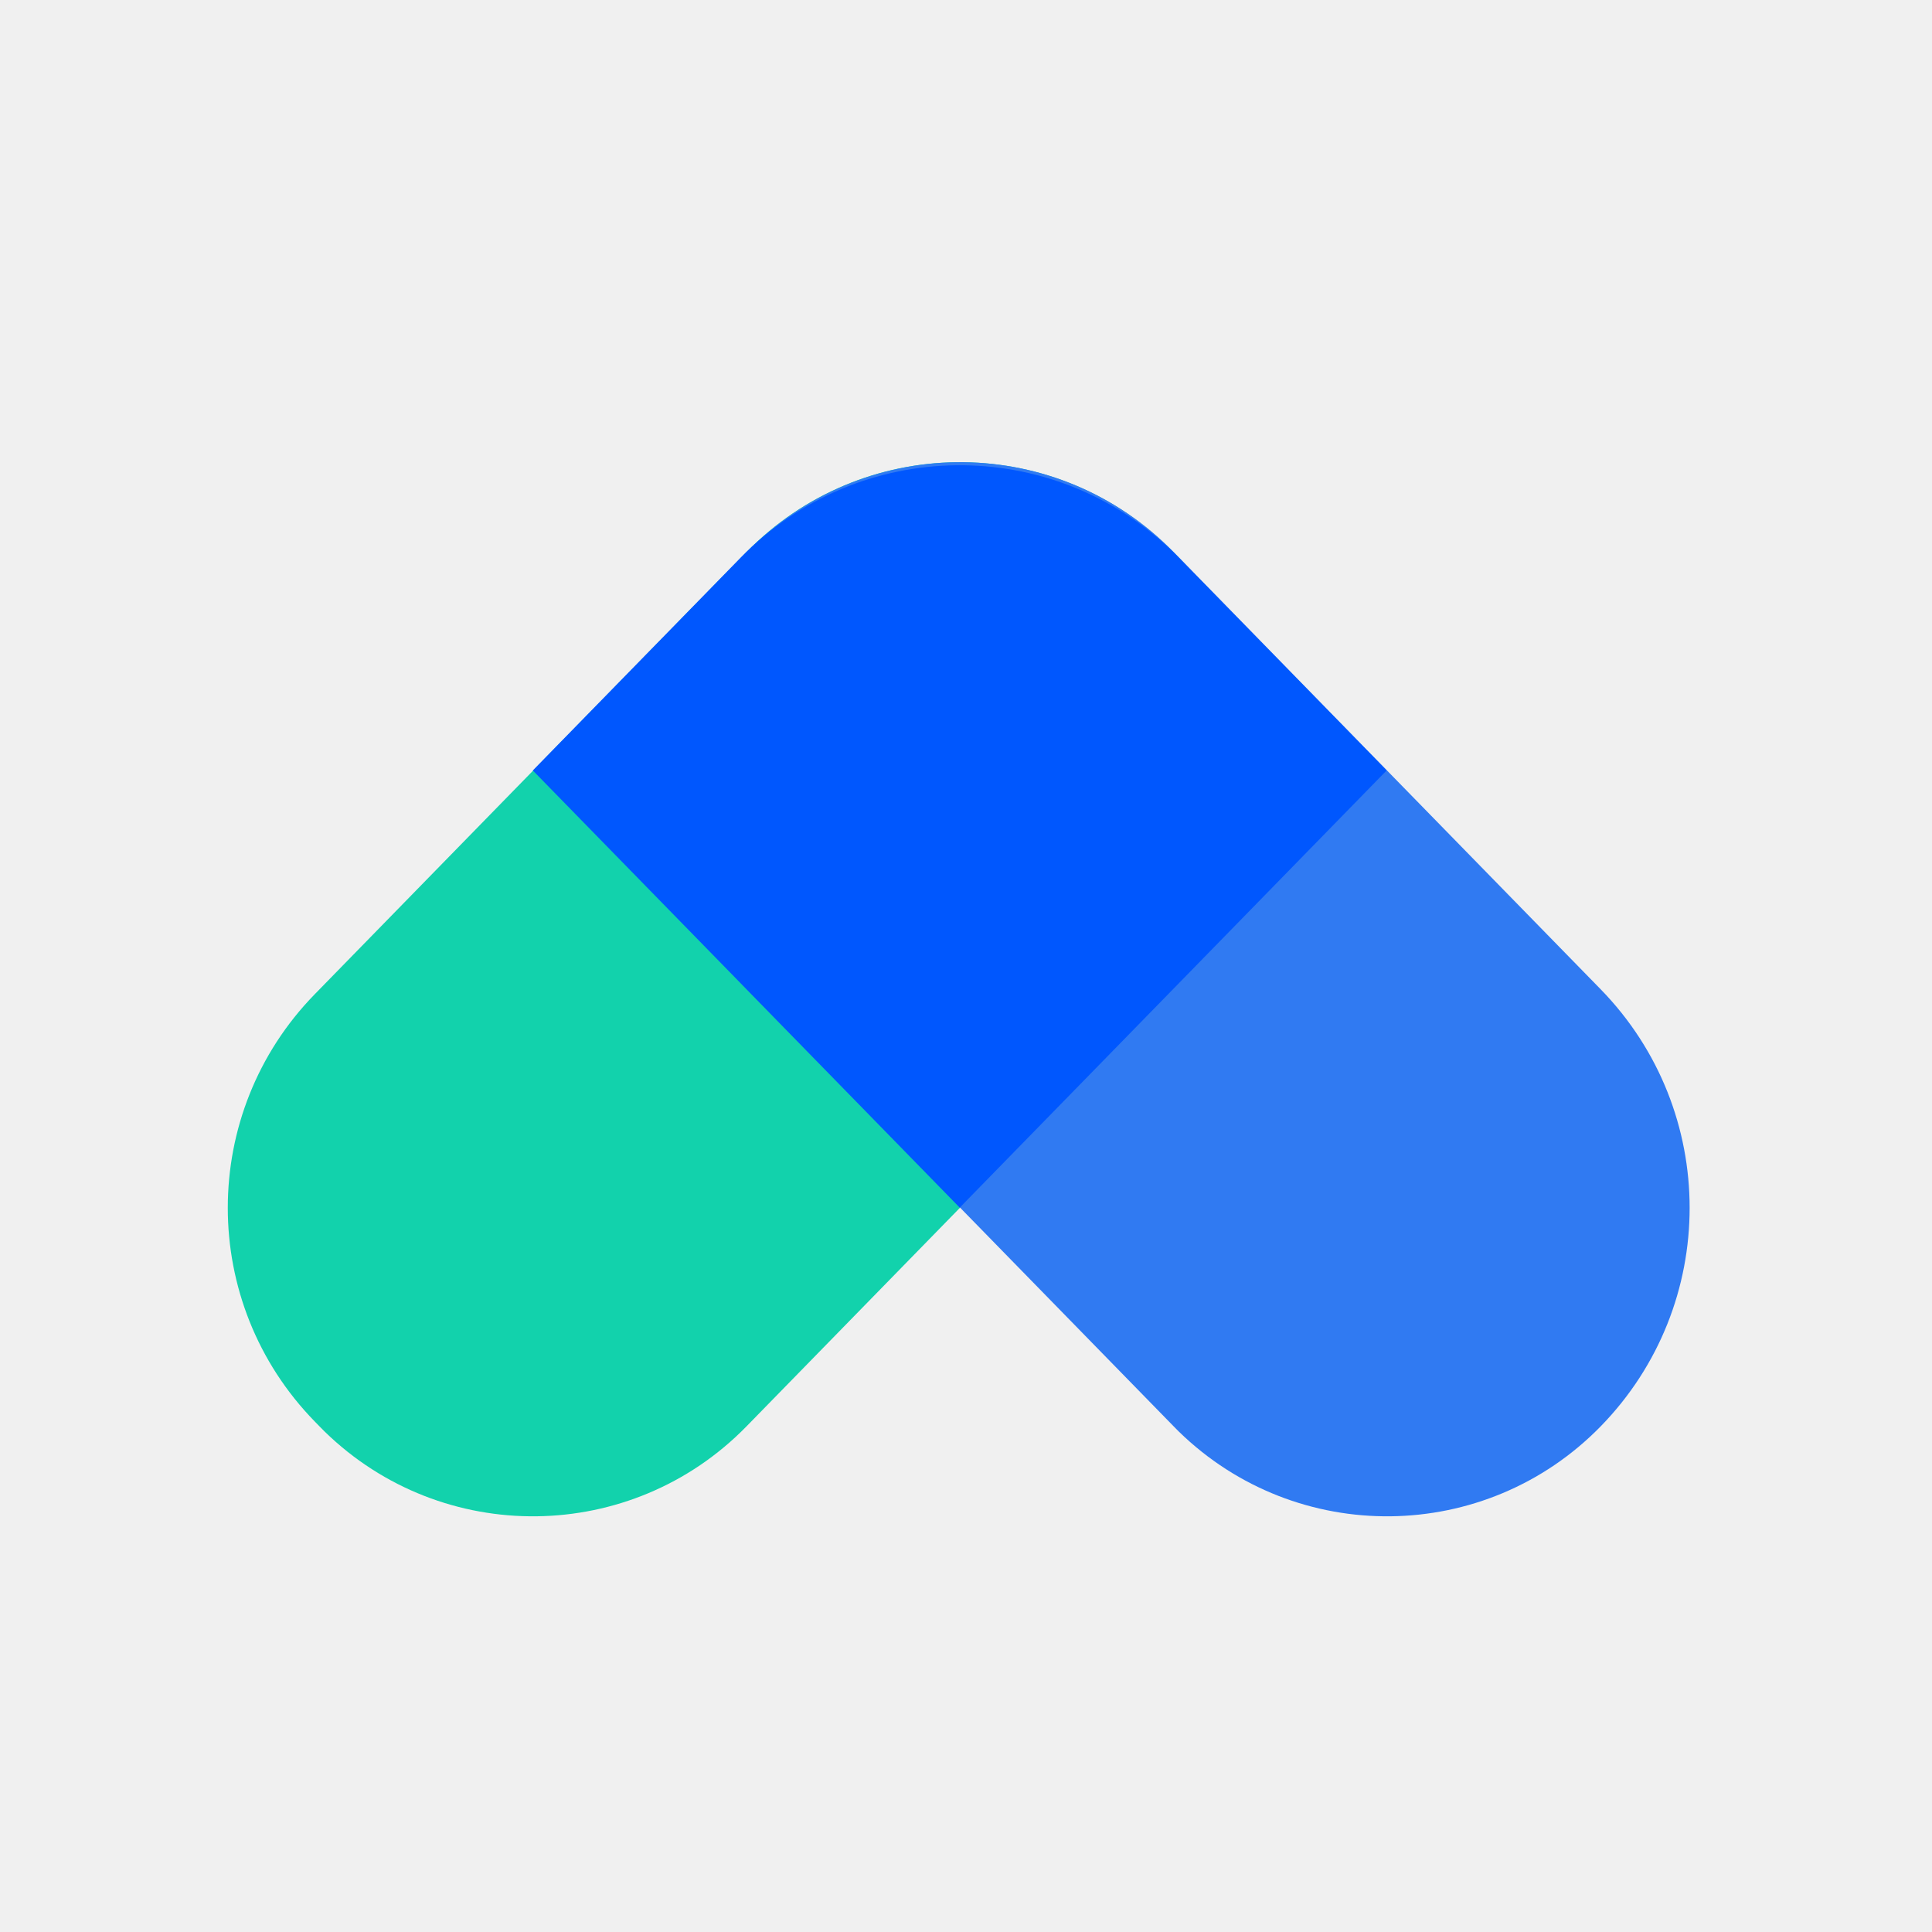
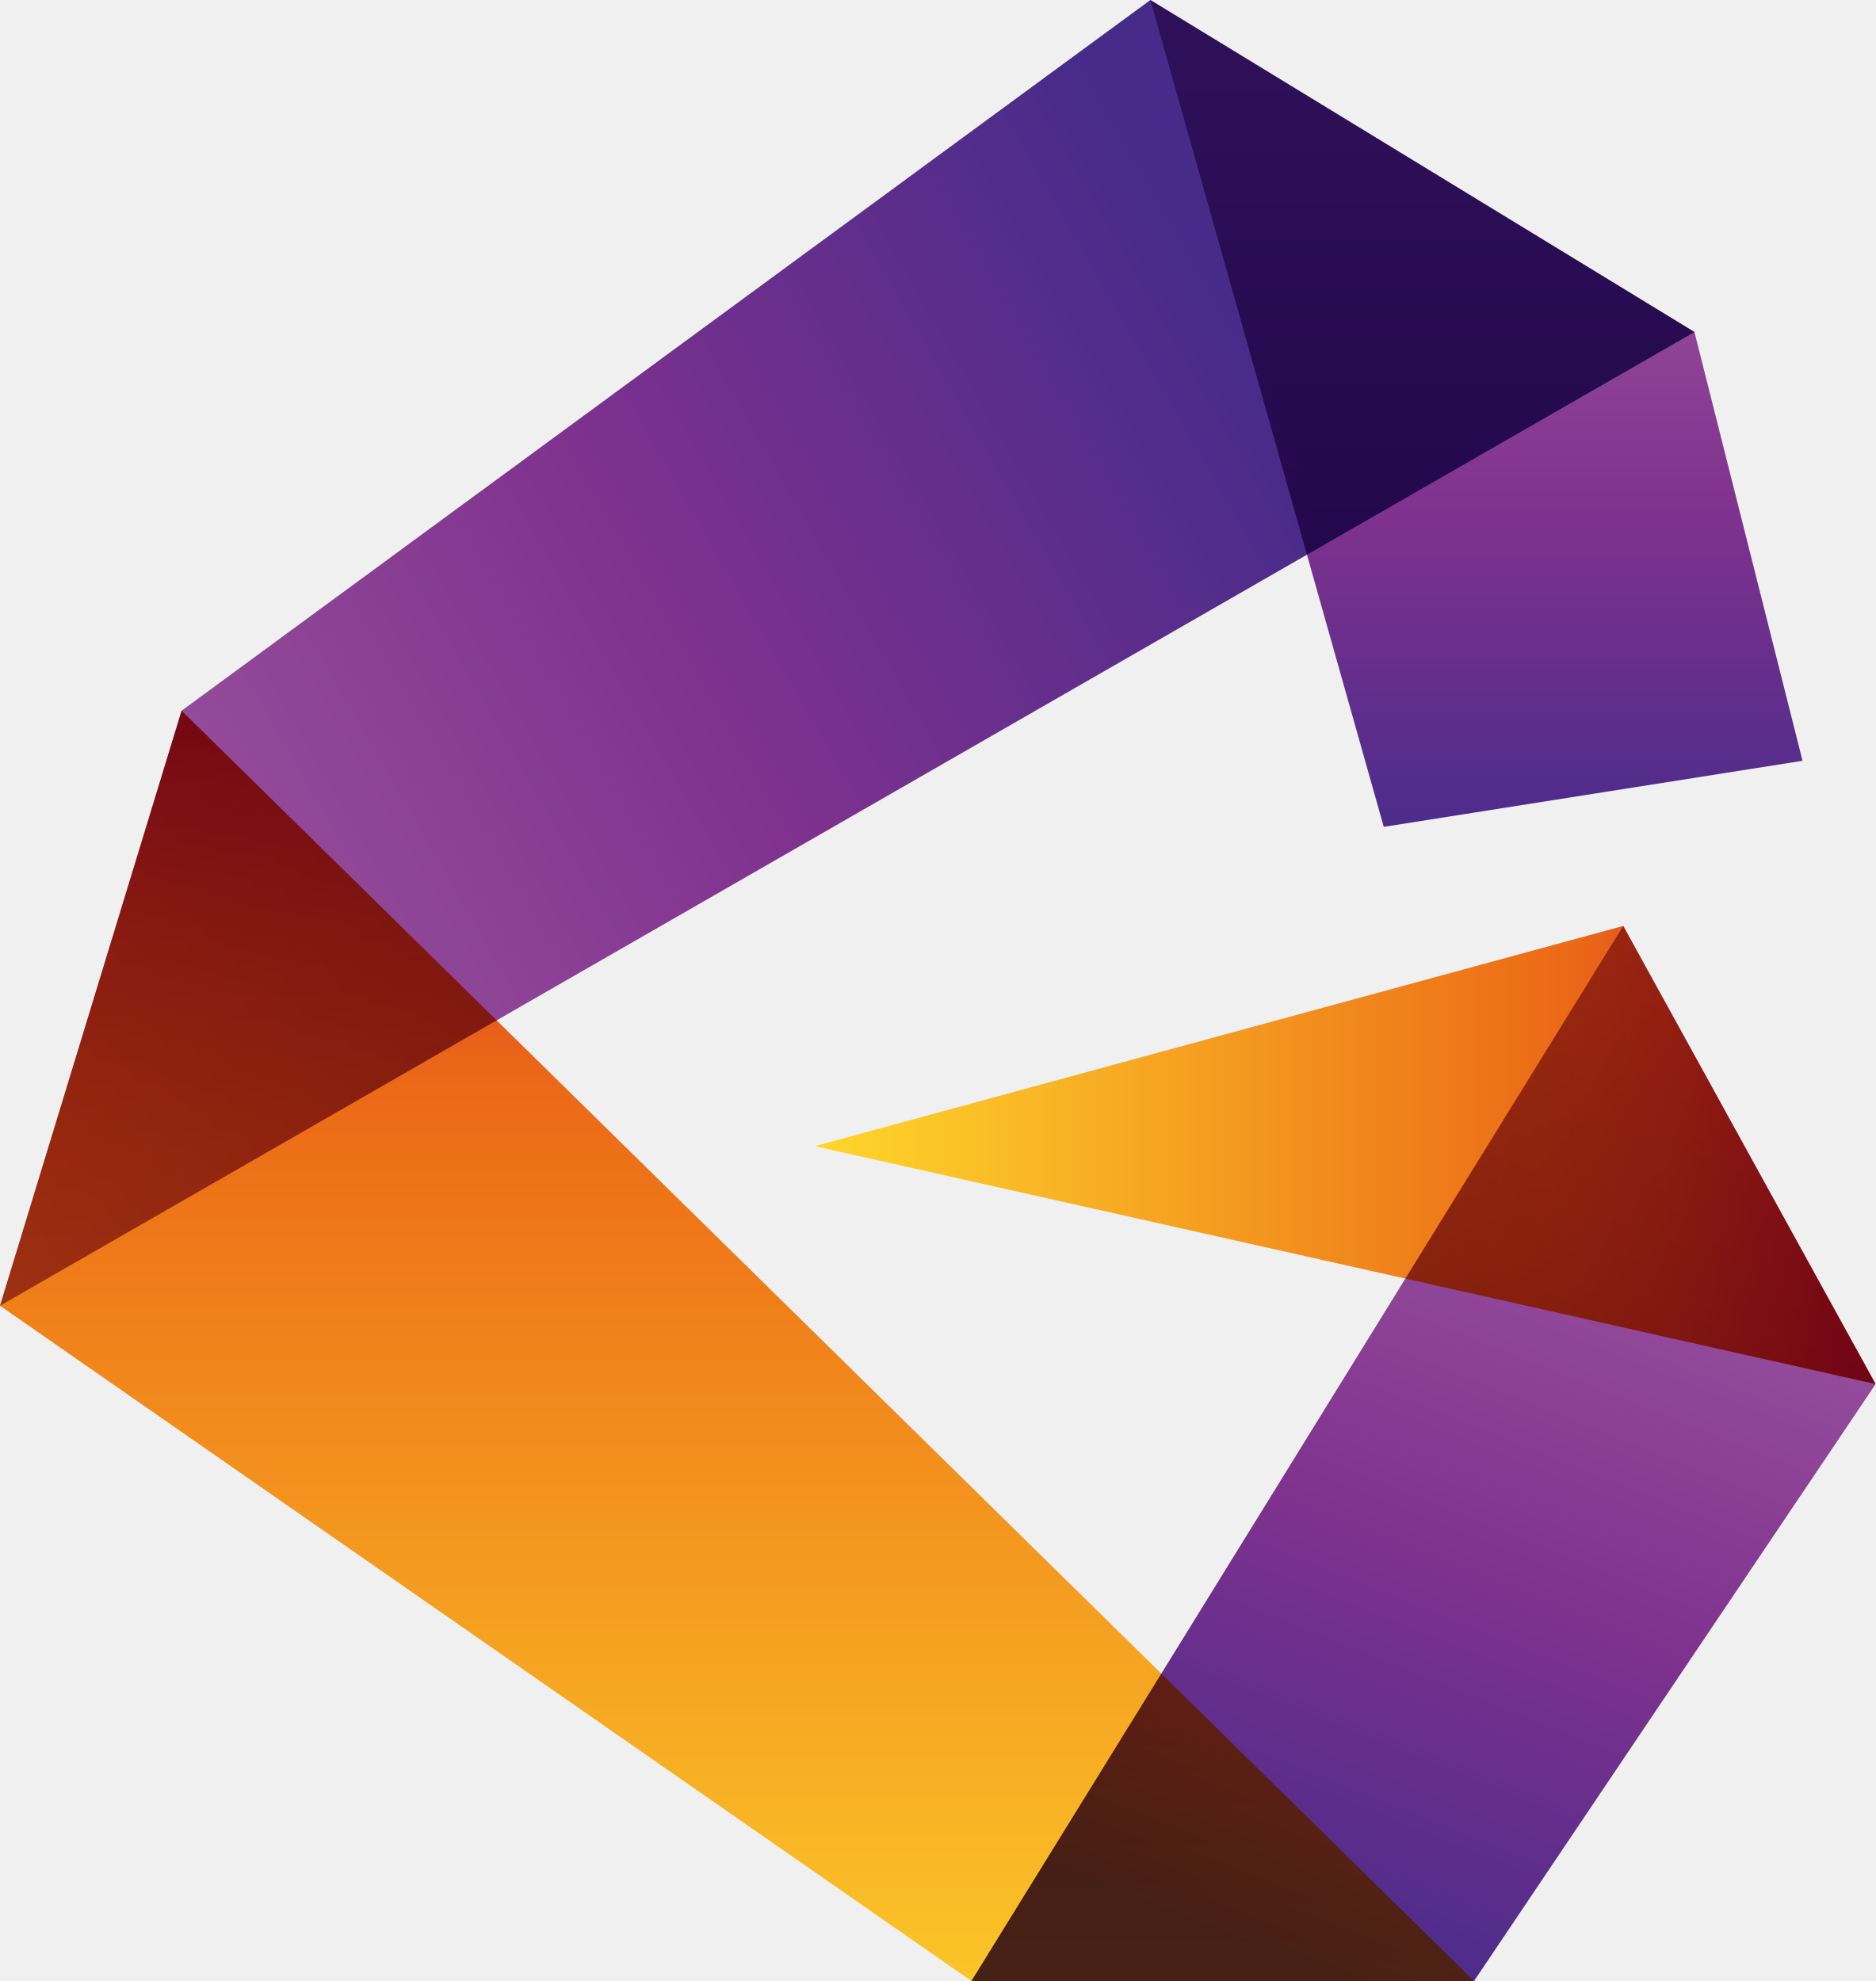
- <svg xmlns="http://www.w3.org/2000/svg" width="33" height="33" viewBox="0 0 33 33" fill="none">
-   <g clip-path="url(#clip0)">
-     <path fill-rule="evenodd" clip-rule="evenodd" d="M5.378 16.98L12.75 9.43C14.716 7.417 17.943 7.378 19.956 9.345C19.985 9.373 20.014 9.401 20.042 9.43L20.122 9.512C22.105 11.543 22.105 14.785 20.122 16.815L12.75 24.364C10.783 26.378 7.557 26.416 5.543 24.45C5.514 24.422 5.486 24.393 5.458 24.364L5.378 24.282C3.395 22.252 3.395 19.01 5.378 16.98Z" fill="#12D2AC" />
-     <path fill-rule="evenodd" clip-rule="evenodd" d="M20.048 9.43L27.34 16.897C29.367 18.974 29.367 22.288 27.34 24.364C25.373 26.378 22.147 26.416 20.133 24.45C20.105 24.422 20.076 24.393 20.048 24.364L12.756 16.897C10.728 14.821 10.728 11.507 12.756 9.43C14.722 7.417 17.949 7.378 19.962 9.345C19.991 9.373 20.02 9.402 20.048 9.43Z" fill="#307AF2" />
-     <path fill-rule="evenodd" clip-rule="evenodd" d="M20.132 9.522L23.685 13.16L16.393 20.627L9.101 13.16L12.654 9.522C14.671 7.457 17.979 7.417 20.044 9.434C20.074 9.463 20.103 9.492 20.132 9.522Z" fill="#0057FE" />
-   </g>
-   <defs>
-     <clipPath id="clip0">
-       <rect width="26" height="19" fill="white" transform="translate(3.5 7)" />
-     </clipPath>
-   </defs>
+ <svg xmlns="http://www.w3.org/2000/svg" class="imagesvg-svg" x="0" y="0" width="140" height="147.897">
+   <svg viewBox="0 0 248.9 262.94">
+     <defs>
+       <linearGradient id="a23e52ae7-e3b7-4365-8172-6f79b4d059c8" gradientUnits="userSpaceOnUse" x1="-24.31" y1="144.44" x2="161.18" y2="37.93">
+         <stop stop-color="#aa65a6" offset="0" />
+         <stop stop-color="#7e318e" offset="0.61" />
+         <stop stop-color="#472b8a" offset="1" />
+       </linearGradient>
+       <linearGradient id="bdfda22cf-2f14-4d86-9065-d38092da0188" gradientUnits="userSpaceOnUse" x1="97.8" y1="287.05" x2="97.8" y2="85.38">
+         <stop stop-color="#fed72b" offset="0" />
+         <stop stop-color="#ed6f17" offset="0.67" />
+         <stop stop-color="#ea6718" offset="0.72" />
+         <stop stop-color="#e0511b" offset="0.81" />
+         <stop stop-color="#d12e1f" offset="0.91" />
+         <stop stop-color="#c30d23" offset="0.99" />
+       </linearGradient>
+       <linearGradient id="c52f3512c-ee22-4320-9d5f-acedbde3d72b" gradientUnits="userSpaceOnUse" x1="195.93" y1="-0.66" x2="195.93" y2="114.33">
+         <stop stop-color="#aa65a6" offset="0" />
+         <stop stop-color="#7e318e" offset="0.61" />
+         <stop stop-color="#472b8a" offset="1" />
+       </linearGradient>
+       <linearGradient id="d17639c88-3373-4baa-b25b-9df456d0214a" gradientUnits="userSpaceOnUse" x1="108.12" y1="153.31" x2="248.9" y2="153.31">
+         <stop stop-color="#fed72b" offset="0" />
+         <stop stop-color="#ed6f17" offset="0.67" />
+         <stop stop-color="#ea6718" offset="0.72" />
+         <stop stop-color="#e0511b" offset="0.81" />
+         <stop stop-color="#d12e1f" offset="0.91" />
+         <stop stop-color="#c30d23" offset="0.99" />
+       </linearGradient>
+       <linearGradient id="ed7f21bed-6f0f-42e8-b97b-e06d8e74e6ac" gradientUnits="userSpaceOnUse" x1="227.45" y1="126.97" x2="173.33" y2="262.25">
+         <stop stop-color="#aa65a6" offset="0" />
+         <stop stop-color="#7e318e" offset="0.61" />
+         <stop stop-color="#472b8a" offset="1" />
+       </linearGradient>
+     </defs>
+     <g style="isolation: isolate;">
+       <g fill-rule="evenodd">
+         <path fill="url(#a23e52ae7-e3b7-4365-8172-6f79b4d059c8)" d="M 152.66 0 l 72.2 44.07 L 0 173.31 l 24.1 -78.98 L 152.66 0 Z" />
+         <path style="mix-blend-mode: multiply;" fill="url(#bdfda22cf-2f14-4d86-9065-d38092da0188)" d="M 128.91 262.94 h 66.7 L 24.1 94.33 L 0 173.31 l 128.91 89.63 Z" />
+         <path style="mix-blend-mode: multiply;" fill="url(#c52f3512c-ee22-4320-9d5f-acedbde3d72b)" d="M 152.66 0 l 72.2 44.07 l 14.34 56.91 l -55.57 8.77 L 152.66 0 Z" />
+         <path fill="url(#d17639c88-3373-4baa-b25b-9df456d0214a)" d="M 215.41 122.9 l -107.29 29.23 l 140.78 31.58 l -33.49 -60.81 Z" />
+         <path style="mix-blend-mode: multiply;" fill="url(#ed7f21bed-6f0f-42e8-b97b-e06d8e74e6ac)" d="M 128.91 262.94 h 66.7 l 53.29 -79.23 l -33.49 -60.81 l -86.5 140.04 Z" />
+       </g>
+     </g>
+   </svg>
</svg>
